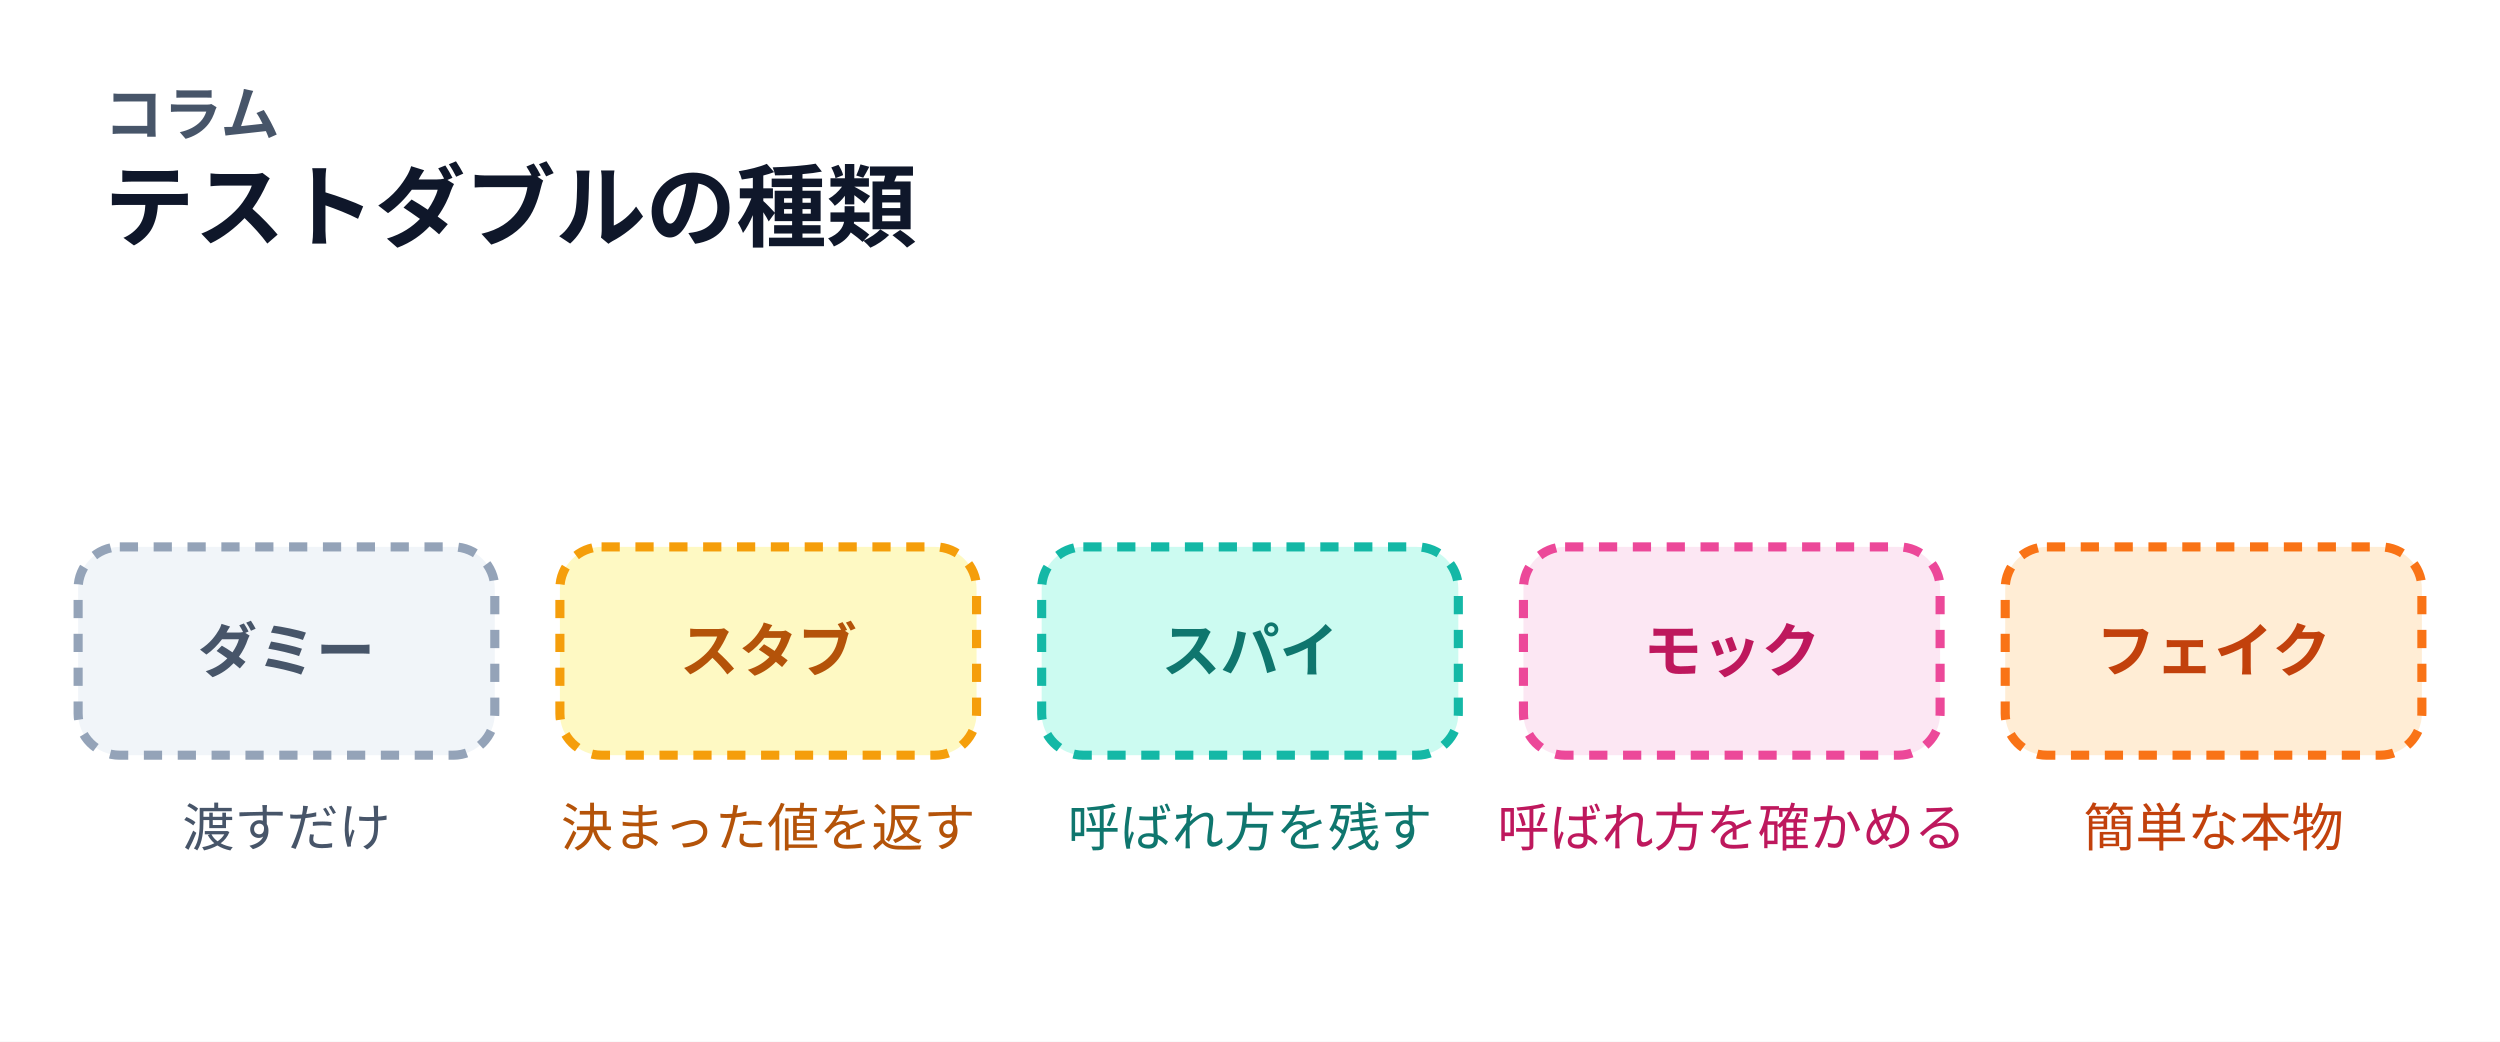
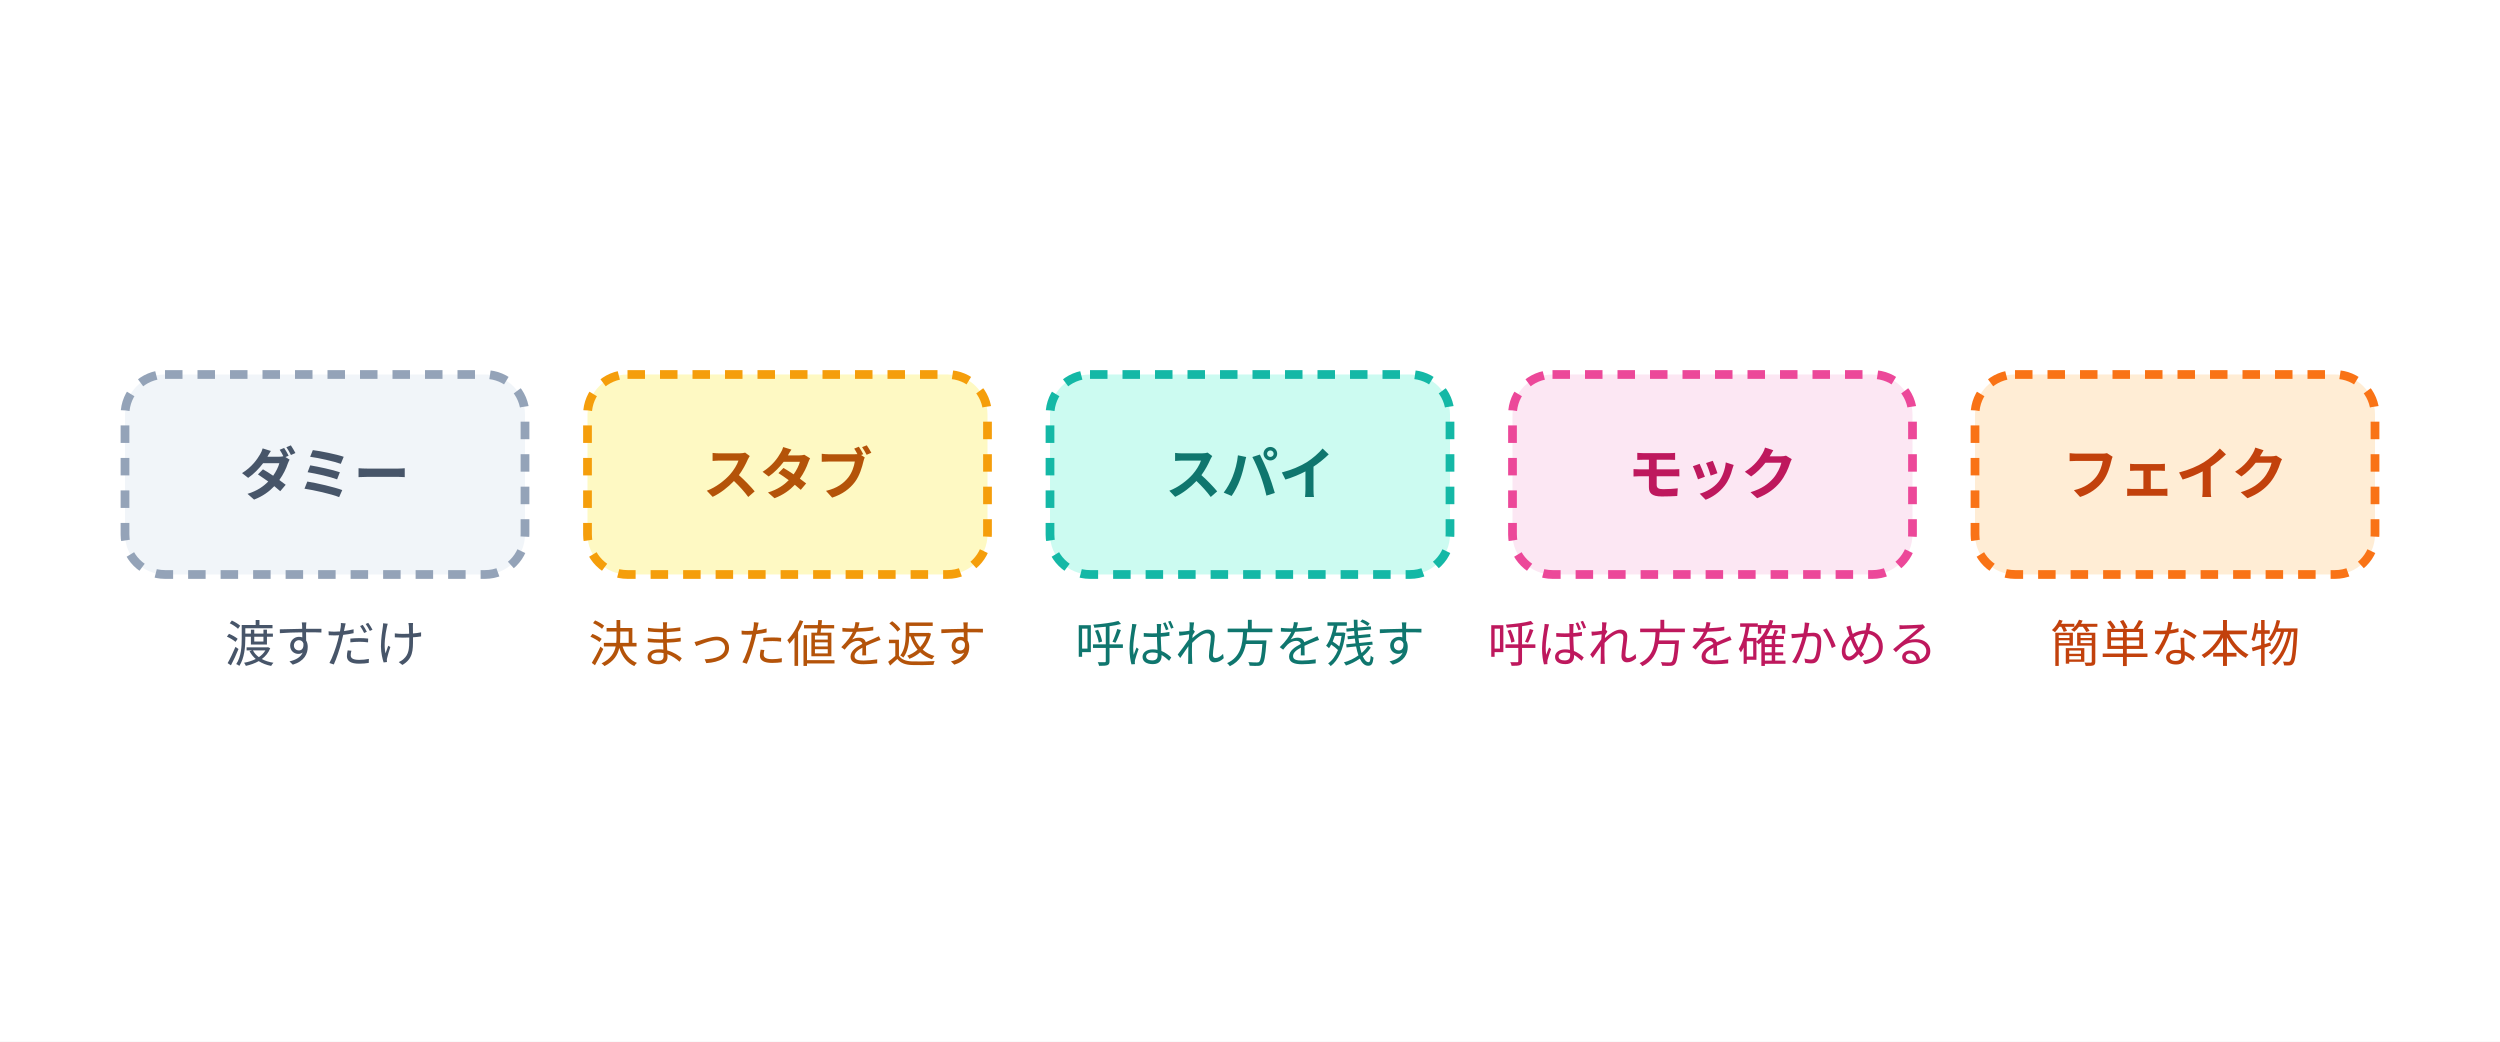
<svg xmlns="http://www.w3.org/2000/svg" width="960" height="400" viewBox="0 0 960 400" font-family="'Hiragino Sans','Noto Sans JP','Yu Gothic','Segoe UI',sans-serif">
  <defs>
    <marker id="aR" viewBox="0 0 10 10" refX="9" refY="5" markerWidth="7" markerHeight="7" orient="auto-start-reverse">
      <path d="M0 1 L9 5 L0 9 z" fill="#475569" />
    </marker>
    <marker id="aRsub" viewBox="0 0 10 10" refX="9" refY="5" markerWidth="7" markerHeight="7" orient="auto-start-reverse">
      <path d="M0 1 L9 5 L0 9 z" fill="#94a3b8" />
    </marker>
  </defs>
  <rect x="0" y="0" width="960" height="400" fill="#ffffff" />
-   <text x="40" y="52" text-anchor="start" font-size="22.667" fill="#475569" font-weight="600">コラム</text>
-   <text x="40" y="92" text-anchor="start" font-size="34.667" fill="#0f172a" font-weight="700">テストダブルの種類</text>
-   <rect x="30" y="210" width="160" height="80" rx="16" fill="#f1f5f9" stroke="#94a3b8" stroke-width="3.5" stroke-dasharray="7 6" />
-   <text x="110" y="258" text-anchor="middle" font-size="22.667" fill="#475569" font-weight="600">ダミー</text>
-   <text x="110" y="325" text-anchor="middle" font-size="20.0" fill="#475569" font-weight="400">渡すだけ</text>
-   <rect x="215" y="210" width="160" height="80" rx="16" fill="#fef9c3" stroke="#f59e0b" stroke-width="3.5" stroke-dasharray="7 6" />
-   <text x="295" y="258" text-anchor="middle" font-size="22.667" fill="#b45309" font-weight="600">スタブ</text>
-   <text x="295" y="325" text-anchor="middle" font-size="20.0" fill="#b45309" font-weight="400">決まった値を返す</text>
-   <rect x="400" y="210" width="160" height="80" rx="16" fill="#ccfbf1" stroke="#14b8a6" stroke-width="3.5" stroke-dasharray="7 6" />
-   <text x="480" y="258" text-anchor="middle" font-size="22.667" fill="#0f766e" font-weight="600">スパイ</text>
-   <text x="480" y="325" text-anchor="middle" font-size="20.0" fill="#0f766e" font-weight="400">呼ばれ方を残す</text>
-   <rect x="585" y="210" width="160" height="80" rx="16" fill="#fce7f3" stroke="#ec4899" stroke-width="3.5" stroke-dasharray="7 6" />
-   <text x="665" y="258" text-anchor="middle" font-size="22.667" fill="#be185d" font-weight="600">モック</text>
-   <text x="665" y="325" text-anchor="middle" font-size="20.0" fill="#be185d" font-weight="400">呼ばれ方を確かめる</text>
-   <rect x="770" y="210" width="160" height="80" rx="16" fill="#ffedd5" stroke="#f97316" stroke-width="3.5" stroke-dasharray="7 6" />
-   <text x="850" y="258" text-anchor="middle" font-size="22.667" fill="#c2410c" font-weight="600">フェイク</text>
-   <text x="850" y="325" text-anchor="middle" font-size="20.0" fill="#c2410c" font-weight="400">簡単な本物</text>
+   <g transform="translate(19.2 -57.8) scale(0.960)">
+     <rect x="30" y="210" width="160" height="80" rx="16" fill="#f1f5f9" stroke="#94a3b8" stroke-width="3.5" stroke-dasharray="7 6" />
+     <text x="110" y="258" text-anchor="middle" font-size="22.667" fill="#475569" font-weight="600">ダミー</text>
+     <text x="110" y="325" text-anchor="middle" font-size="20.0" fill="#475569" font-weight="400">渡すだけ</text>
+     <rect x="215" y="210" width="160" height="80" rx="16" fill="#fef9c3" stroke="#f59e0b" stroke-width="3.5" stroke-dasharray="7 6" />
+     <text x="295" y="258" text-anchor="middle" font-size="22.667" fill="#b45309" font-weight="600">スタブ</text>
+     <text x="295" y="325" text-anchor="middle" font-size="20.0" fill="#b45309" font-weight="400">決まった値を返す</text>
+     <rect x="400" y="210" width="160" height="80" rx="16" fill="#ccfbf1" stroke="#14b8a6" stroke-width="3.5" stroke-dasharray="7 6" />
+     <text x="480" y="258" text-anchor="middle" font-size="22.667" fill="#0f766e" font-weight="600">スパイ</text>
+     <text x="480" y="325" text-anchor="middle" font-size="20.0" fill="#0f766e" font-weight="400">呼ばれ方を残す</text>
+     <rect x="585" y="210" width="160" height="80" rx="16" fill="#fce7f3" stroke="#ec4899" stroke-width="3.5" stroke-dasharray="7 6" />
+     <text x="665" y="258" text-anchor="middle" font-size="22.667" fill="#be185d" font-weight="600">モック</text>
+     <text x="665" y="325" text-anchor="middle" font-size="20.0" fill="#be185d" font-weight="400">呼ばれ方を確かめる</text>
+     <rect x="770" y="210" width="160" height="80" rx="16" fill="#ffedd5" stroke="#f97316" stroke-width="3.5" stroke-dasharray="7 6" />
+     <text x="850" y="258" text-anchor="middle" font-size="22.667" fill="#c2410c" font-weight="600">フェイク</text>
+     <text x="850" y="325" text-anchor="middle" font-size="20.0" fill="#c2410c" font-weight="400">簡単な本物</text>
+   </g>
</svg>
